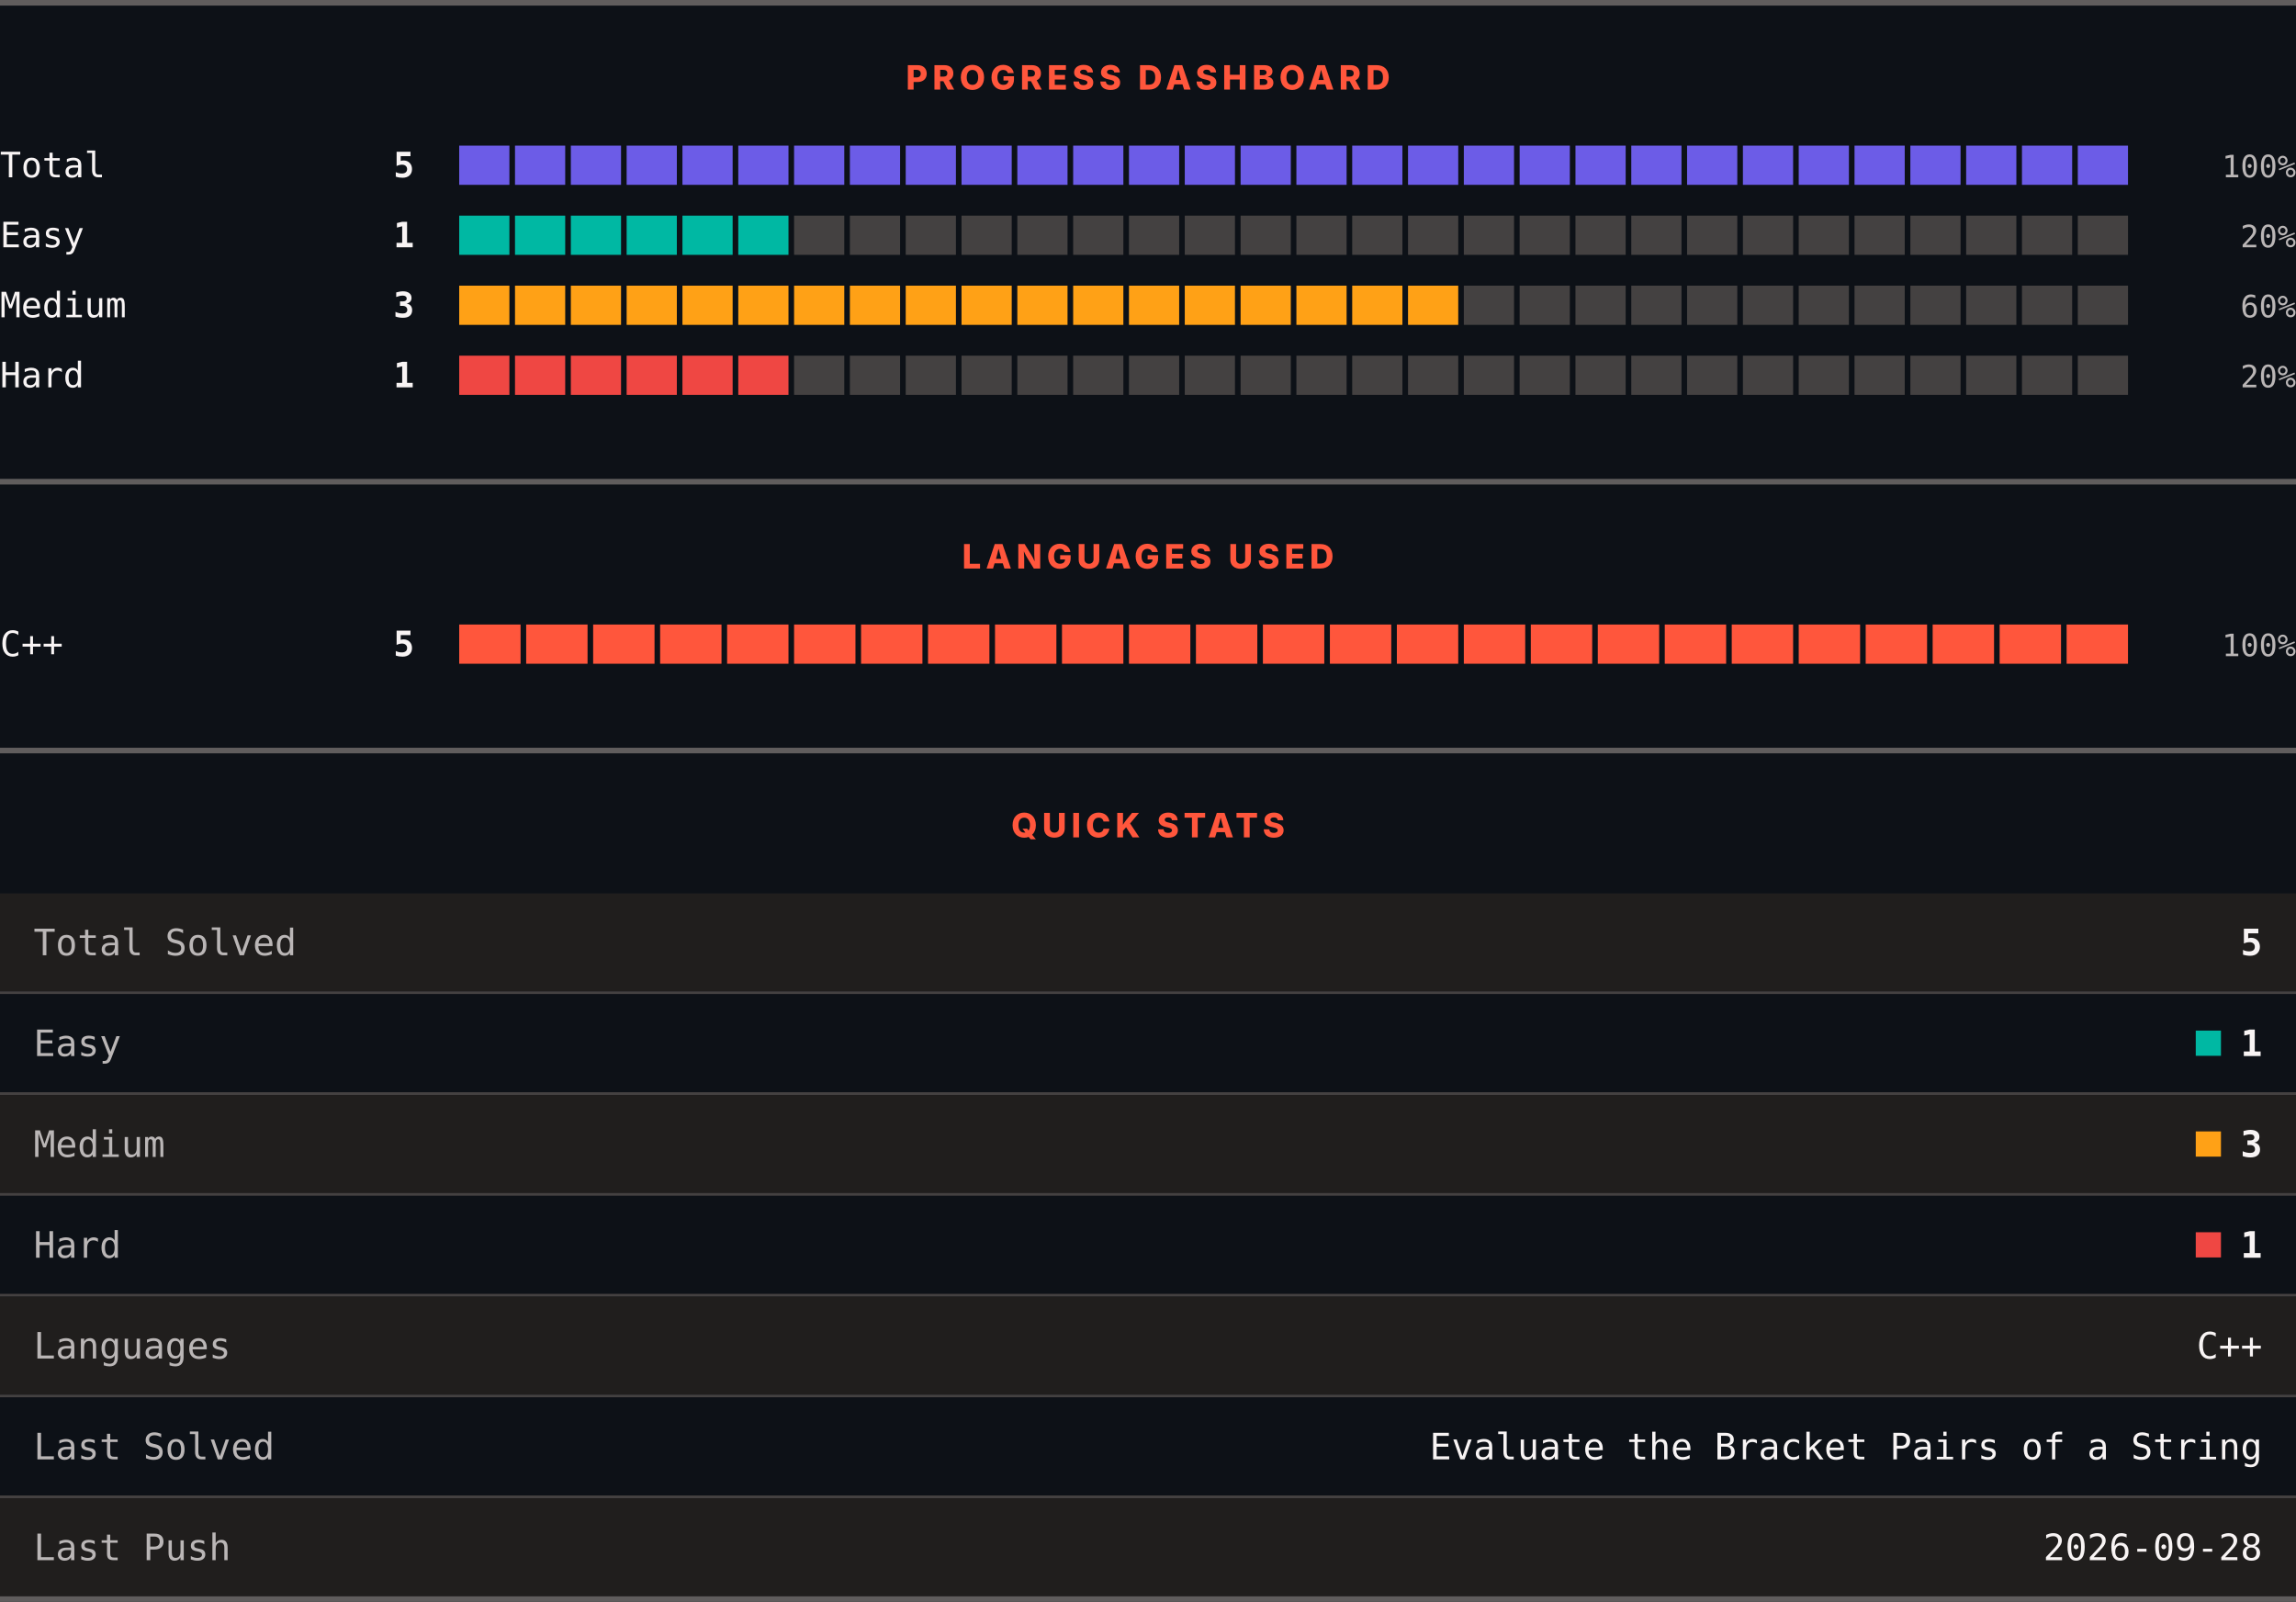
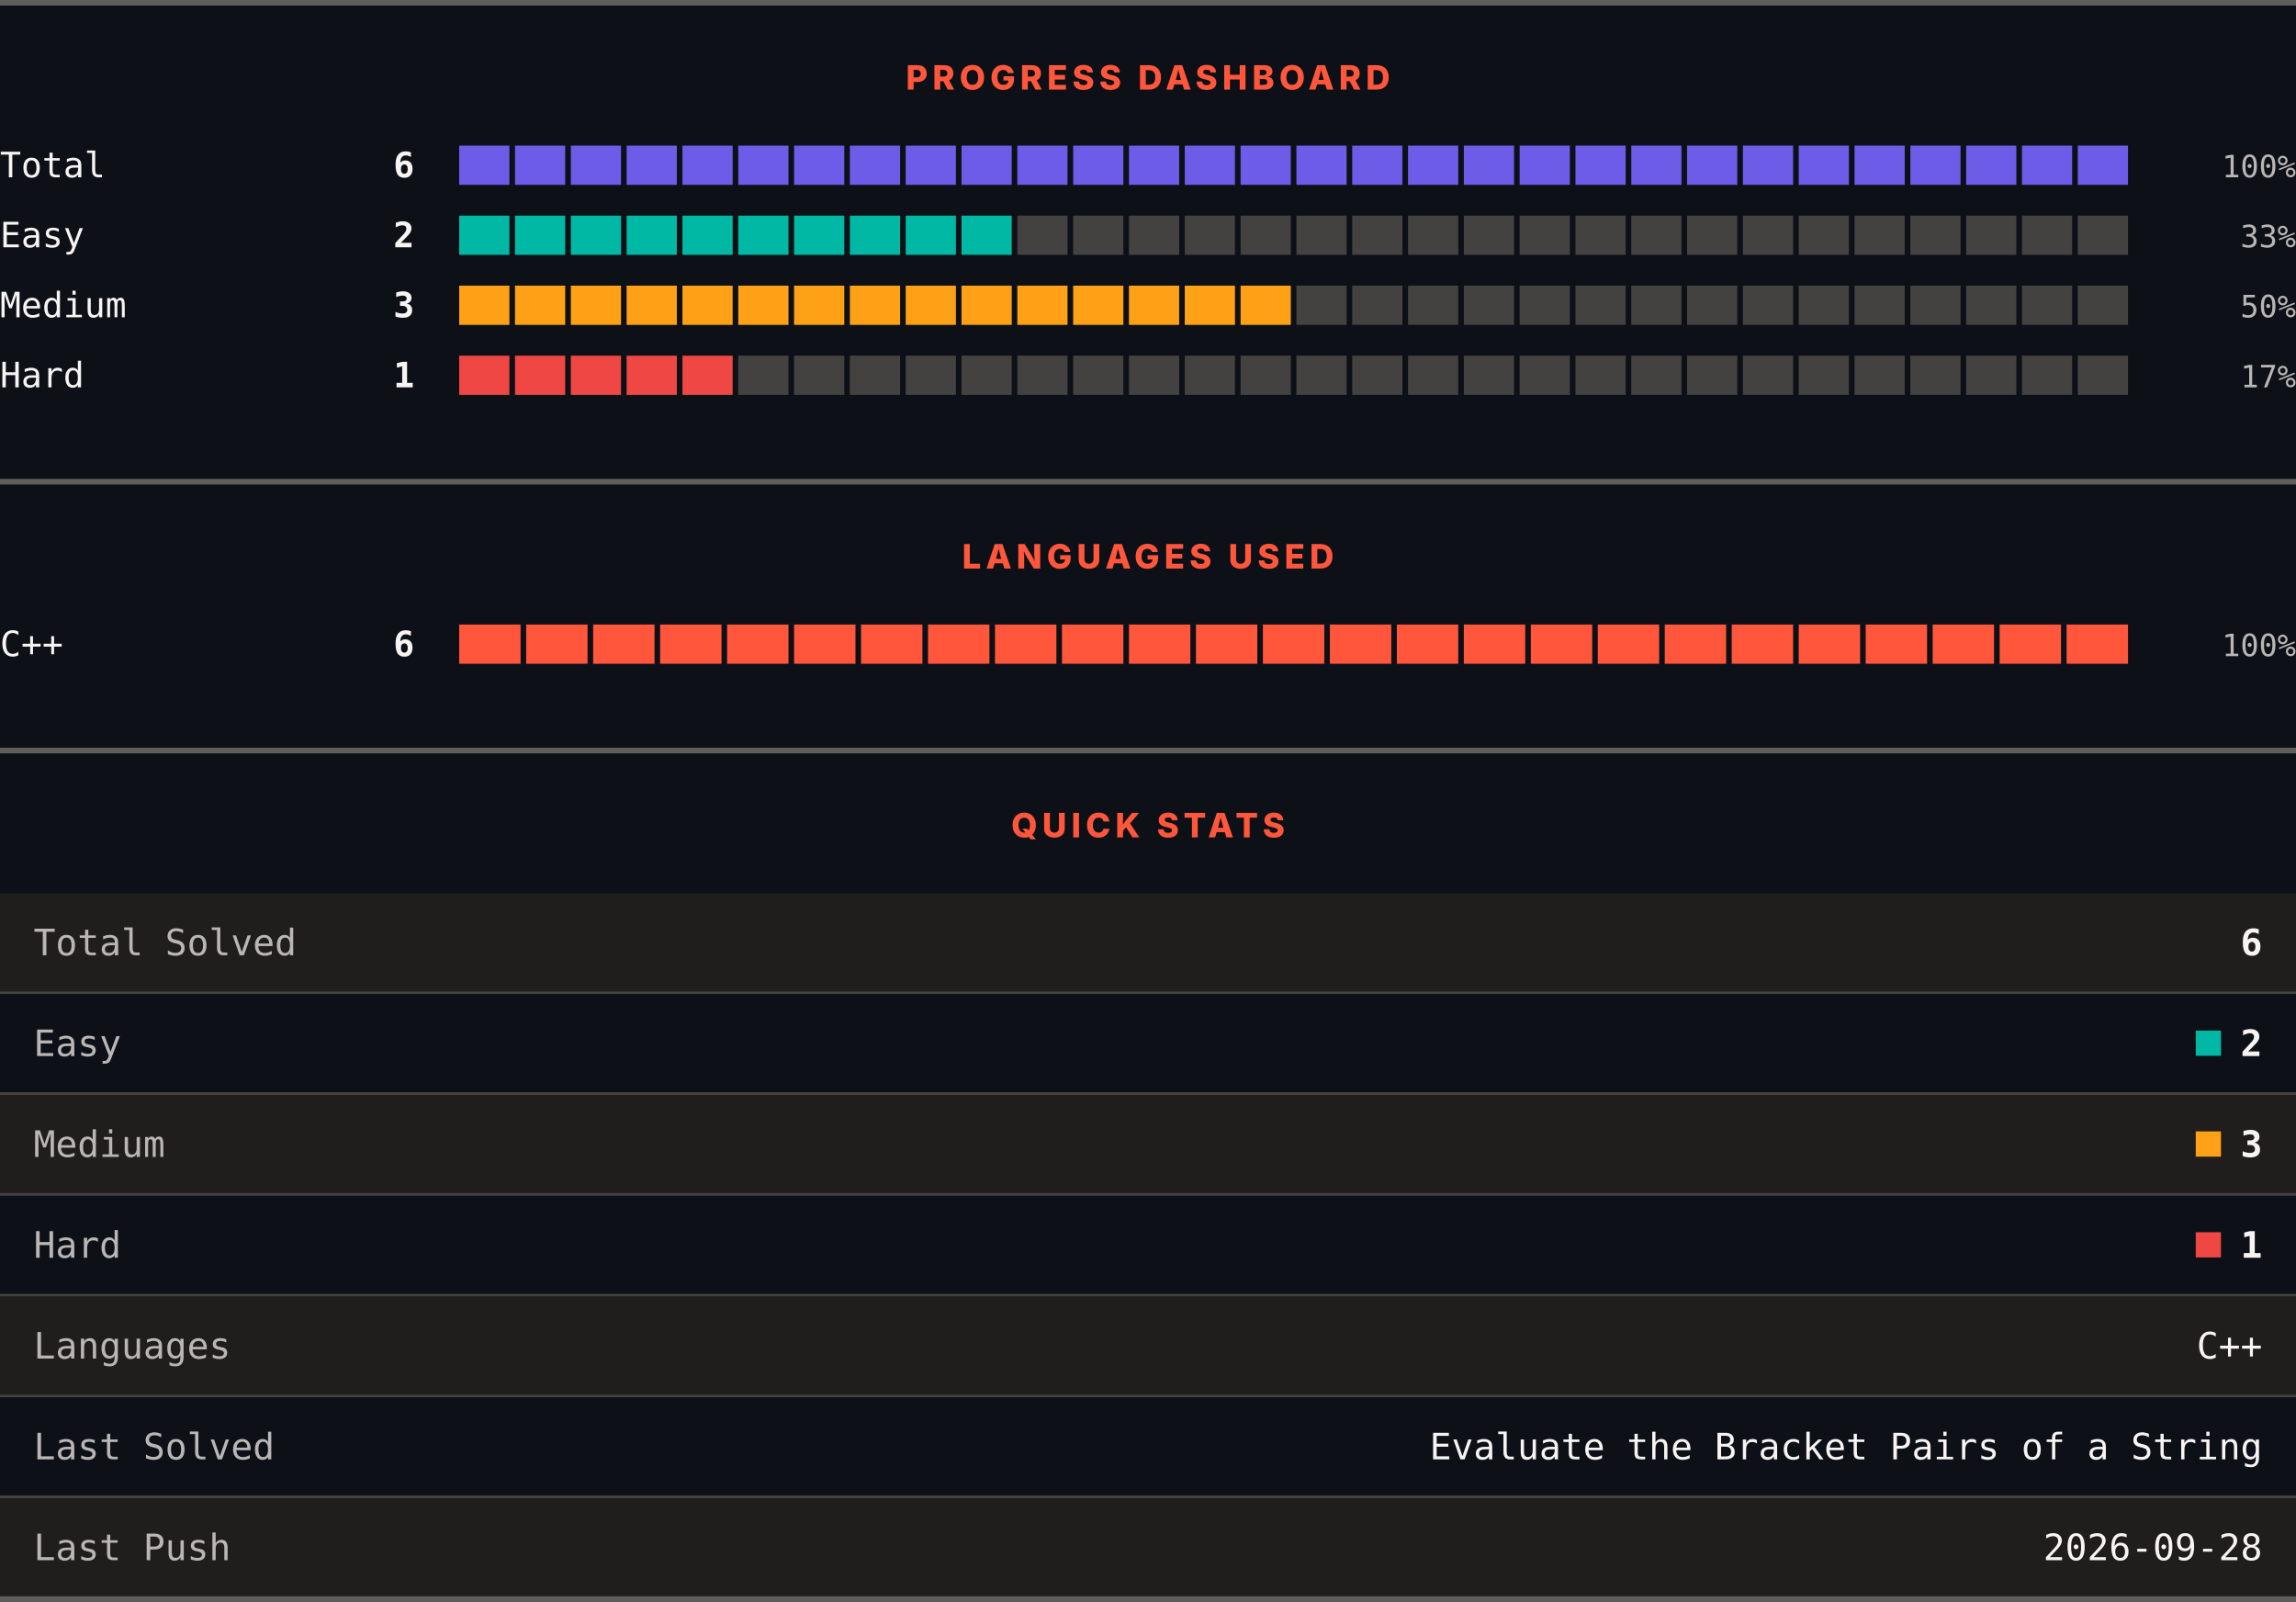
<svg xmlns="http://www.w3.org/2000/svg" width="820" height="572" viewBox="0 0 820 572" role="img" aria-label="LeetCode progress, languages and quick stats">
  <rect width="820" height="572" fill="#0d1117" />
  <rect x="0" y="0" width="820" height="2" fill="#605d5d" />
  <text x="410" y="32" text-anchor="middle" font-family="Archivo, system-ui, -apple-system, Segoe UI, sans-serif" font-size="12" font-weight="800" letter-spacing="1.68" fill="#ff563c">PROGRESS DASHBOARD</text>
  <text x="0" y="63.3" font-family="ui-monospace, SFMono-Regular, Menlo, Consolas, monospace" font-size="12.5" fill="#f8f4f4">Total</text>
-   <text x="148" y="63.3" text-anchor="end" font-family="ui-monospace, SFMono-Regular, Menlo, Consolas, monospace" font-size="12.5" font-weight="700" fill="#f8f4f4">5</text>
+   <text x="148" y="63.3" text-anchor="end" font-family="ui-monospace, SFMono-Regular, Menlo, Consolas, monospace" font-size="12.5" font-weight="700" fill="#f8f4f4">6</text>
  <rect x="164.00" y="52" width="17.93" height="14" fill="#6c5ce7" />
  <rect x="183.93" y="52" width="17.93" height="14" fill="#6c5ce7" />
  <rect x="203.87" y="52" width="17.93" height="14" fill="#6c5ce7" />
  <rect x="223.80" y="52" width="17.93" height="14" fill="#6c5ce7" />
  <rect x="243.73" y="52" width="17.93" height="14" fill="#6c5ce7" />
  <rect x="263.67" y="52" width="17.93" height="14" fill="#6c5ce7" />
  <rect x="283.60" y="52" width="17.93" height="14" fill="#6c5ce7" />
  <rect x="303.53" y="52" width="17.93" height="14" fill="#6c5ce7" />
  <rect x="323.47" y="52" width="17.93" height="14" fill="#6c5ce7" />
  <rect x="343.40" y="52" width="17.93" height="14" fill="#6c5ce7" />
  <rect x="363.33" y="52" width="17.93" height="14" fill="#6c5ce7" />
  <rect x="383.27" y="52" width="17.93" height="14" fill="#6c5ce7" />
  <rect x="403.20" y="52" width="17.93" height="14" fill="#6c5ce7" />
  <rect x="423.13" y="52" width="17.93" height="14" fill="#6c5ce7" />
  <rect x="443.07" y="52" width="17.93" height="14" fill="#6c5ce7" />
  <rect x="463.00" y="52" width="17.93" height="14" fill="#6c5ce7" />
  <rect x="482.93" y="52" width="17.93" height="14" fill="#6c5ce7" />
  <rect x="502.87" y="52" width="17.93" height="14" fill="#6c5ce7" />
  <rect x="522.80" y="52" width="17.93" height="14" fill="#6c5ce7" />
  <rect x="542.73" y="52" width="17.93" height="14" fill="#6c5ce7" />
  <rect x="562.67" y="52" width="17.93" height="14" fill="#6c5ce7" />
  <rect x="582.60" y="52" width="17.93" height="14" fill="#6c5ce7" />
  <rect x="602.53" y="52" width="17.93" height="14" fill="#6c5ce7" />
  <rect x="622.47" y="52" width="17.93" height="14" fill="#6c5ce7" />
  <rect x="642.40" y="52" width="17.93" height="14" fill="#6c5ce7" />
  <rect x="662.33" y="52" width="17.93" height="14" fill="#6c5ce7" />
  <rect x="682.27" y="52" width="17.93" height="14" fill="#6c5ce7" />
  <rect x="702.20" y="52" width="17.93" height="14" fill="#6c5ce7" />
  <rect x="722.13" y="52" width="17.93" height="14" fill="#6c5ce7" />
  <rect x="742.07" y="52" width="17.93" height="14" fill="#6c5ce7" />
  <text x="820" y="63.3" text-anchor="end" font-family="ui-monospace, SFMono-Regular, Menlo, Consolas, monospace" font-size="11" fill="#bab6b6">100%</text>
  <text x="0" y="88.3" font-family="ui-monospace, SFMono-Regular, Menlo, Consolas, monospace" font-size="12.5" fill="#f8f4f4">Easy</text>
-   <text x="148" y="88.3" text-anchor="end" font-family="ui-monospace, SFMono-Regular, Menlo, Consolas, monospace" font-size="12.5" font-weight="700" fill="#f8f4f4">1</text>
+   <text x="148" y="88.3" text-anchor="end" font-family="ui-monospace, SFMono-Regular, Menlo, Consolas, monospace" font-size="12.5" font-weight="700" fill="#f8f4f4">2</text>
  <rect x="164.00" y="77" width="17.93" height="14" fill="#00b8a3" />
  <rect x="183.93" y="77" width="17.93" height="14" fill="#00b8a3" />
  <rect x="203.87" y="77" width="17.93" height="14" fill="#00b8a3" />
  <rect x="223.80" y="77" width="17.93" height="14" fill="#00b8a3" />
  <rect x="243.73" y="77" width="17.93" height="14" fill="#00b8a3" />
  <rect x="263.67" y="77" width="17.93" height="14" fill="#00b8a3" />
-   <rect x="283.60" y="77" width="17.93" height="14" fill="#444141" />
-   <rect x="303.53" y="77" width="17.93" height="14" fill="#444141" />
-   <rect x="323.47" y="77" width="17.93" height="14" fill="#444141" />
-   <rect x="343.40" y="77" width="17.93" height="14" fill="#444141" />
+   <rect x="283.60" y="77" width="17.93" height="14" fill="#00b8a3" />
+   <rect x="303.53" y="77" width="17.93" height="14" fill="#00b8a3" />
+   <rect x="323.47" y="77" width="17.93" height="14" fill="#00b8a3" />
+   <rect x="343.40" y="77" width="17.93" height="14" fill="#00b8a3" />
  <rect x="363.33" y="77" width="17.93" height="14" fill="#444141" />
  <rect x="383.27" y="77" width="17.93" height="14" fill="#444141" />
  <rect x="403.20" y="77" width="17.93" height="14" fill="#444141" />
  <rect x="423.13" y="77" width="17.93" height="14" fill="#444141" />
  <rect x="443.07" y="77" width="17.93" height="14" fill="#444141" />
  <rect x="463.00" y="77" width="17.93" height="14" fill="#444141" />
  <rect x="482.93" y="77" width="17.93" height="14" fill="#444141" />
  <rect x="502.87" y="77" width="17.93" height="14" fill="#444141" />
  <rect x="522.80" y="77" width="17.93" height="14" fill="#444141" />
  <rect x="542.73" y="77" width="17.93" height="14" fill="#444141" />
  <rect x="562.67" y="77" width="17.93" height="14" fill="#444141" />
  <rect x="582.60" y="77" width="17.93" height="14" fill="#444141" />
  <rect x="602.53" y="77" width="17.93" height="14" fill="#444141" />
  <rect x="622.47" y="77" width="17.93" height="14" fill="#444141" />
  <rect x="642.40" y="77" width="17.93" height="14" fill="#444141" />
  <rect x="662.33" y="77" width="17.93" height="14" fill="#444141" />
  <rect x="682.27" y="77" width="17.93" height="14" fill="#444141" />
  <rect x="702.20" y="77" width="17.93" height="14" fill="#444141" />
  <rect x="722.13" y="77" width="17.93" height="14" fill="#444141" />
  <rect x="742.07" y="77" width="17.93" height="14" fill="#444141" />
-   <text x="820" y="88.3" text-anchor="end" font-family="ui-monospace, SFMono-Regular, Menlo, Consolas, monospace" font-size="11" fill="#bab6b6">20%</text>
+   <text x="820" y="88.3" text-anchor="end" font-family="ui-monospace, SFMono-Regular, Menlo, Consolas, monospace" font-size="11" fill="#bab6b6">33%</text>
  <text x="0" y="113.3" font-family="ui-monospace, SFMono-Regular, Menlo, Consolas, monospace" font-size="12.5" fill="#f8f4f4">Medium</text>
  <text x="148" y="113.3" text-anchor="end" font-family="ui-monospace, SFMono-Regular, Menlo, Consolas, monospace" font-size="12.5" font-weight="700" fill="#f8f4f4">3</text>
  <rect x="164.00" y="102" width="17.93" height="14" fill="#ffa116" />
  <rect x="183.93" y="102" width="17.93" height="14" fill="#ffa116" />
  <rect x="203.87" y="102" width="17.93" height="14" fill="#ffa116" />
  <rect x="223.80" y="102" width="17.93" height="14" fill="#ffa116" />
  <rect x="243.73" y="102" width="17.93" height="14" fill="#ffa116" />
  <rect x="263.67" y="102" width="17.93" height="14" fill="#ffa116" />
  <rect x="283.60" y="102" width="17.93" height="14" fill="#ffa116" />
  <rect x="303.53" y="102" width="17.93" height="14" fill="#ffa116" />
  <rect x="323.47" y="102" width="17.93" height="14" fill="#ffa116" />
  <rect x="343.40" y="102" width="17.93" height="14" fill="#ffa116" />
  <rect x="363.33" y="102" width="17.93" height="14" fill="#ffa116" />
  <rect x="383.27" y="102" width="17.93" height="14" fill="#ffa116" />
  <rect x="403.20" y="102" width="17.93" height="14" fill="#ffa116" />
  <rect x="423.13" y="102" width="17.93" height="14" fill="#ffa116" />
  <rect x="443.07" y="102" width="17.93" height="14" fill="#ffa116" />
-   <rect x="463.00" y="102" width="17.93" height="14" fill="#ffa116" />
-   <rect x="482.93" y="102" width="17.93" height="14" fill="#ffa116" />
-   <rect x="502.87" y="102" width="17.93" height="14" fill="#ffa116" />
+   <rect x="463.00" y="102" width="17.93" height="14" fill="#444141" />
+   <rect x="482.93" y="102" width="17.93" height="14" fill="#444141" />
+   <rect x="502.87" y="102" width="17.93" height="14" fill="#444141" />
  <rect x="522.80" y="102" width="17.93" height="14" fill="#444141" />
  <rect x="542.73" y="102" width="17.93" height="14" fill="#444141" />
  <rect x="562.67" y="102" width="17.93" height="14" fill="#444141" />
  <rect x="582.60" y="102" width="17.93" height="14" fill="#444141" />
  <rect x="602.53" y="102" width="17.93" height="14" fill="#444141" />
  <rect x="622.47" y="102" width="17.93" height="14" fill="#444141" />
  <rect x="642.40" y="102" width="17.93" height="14" fill="#444141" />
  <rect x="662.33" y="102" width="17.93" height="14" fill="#444141" />
  <rect x="682.27" y="102" width="17.93" height="14" fill="#444141" />
  <rect x="702.20" y="102" width="17.93" height="14" fill="#444141" />
  <rect x="722.13" y="102" width="17.93" height="14" fill="#444141" />
  <rect x="742.07" y="102" width="17.93" height="14" fill="#444141" />
-   <text x="820" y="113.3" text-anchor="end" font-family="ui-monospace, SFMono-Regular, Menlo, Consolas, monospace" font-size="11" fill="#bab6b6">60%</text>
+   <text x="820" y="113.3" text-anchor="end" font-family="ui-monospace, SFMono-Regular, Menlo, Consolas, monospace" font-size="11" fill="#bab6b6">50%</text>
  <text x="0" y="138.3" font-family="ui-monospace, SFMono-Regular, Menlo, Consolas, monospace" font-size="12.5" fill="#f8f4f4">Hard</text>
  <text x="148" y="138.3" text-anchor="end" font-family="ui-monospace, SFMono-Regular, Menlo, Consolas, monospace" font-size="12.5" font-weight="700" fill="#f8f4f4">1</text>
  <rect x="164.00" y="127" width="17.93" height="14" fill="#ef4743" />
  <rect x="183.93" y="127" width="17.93" height="14" fill="#ef4743" />
  <rect x="203.87" y="127" width="17.93" height="14" fill="#ef4743" />
  <rect x="223.80" y="127" width="17.93" height="14" fill="#ef4743" />
  <rect x="243.73" y="127" width="17.93" height="14" fill="#ef4743" />
-   <rect x="263.67" y="127" width="17.93" height="14" fill="#ef4743" />
+   <rect x="263.67" y="127" width="17.93" height="14" fill="#444141" />
  <rect x="283.60" y="127" width="17.93" height="14" fill="#444141" />
  <rect x="303.53" y="127" width="17.93" height="14" fill="#444141" />
  <rect x="323.47" y="127" width="17.93" height="14" fill="#444141" />
  <rect x="343.40" y="127" width="17.93" height="14" fill="#444141" />
  <rect x="363.33" y="127" width="17.93" height="14" fill="#444141" />
  <rect x="383.27" y="127" width="17.93" height="14" fill="#444141" />
  <rect x="403.20" y="127" width="17.93" height="14" fill="#444141" />
  <rect x="423.13" y="127" width="17.93" height="14" fill="#444141" />
  <rect x="443.07" y="127" width="17.93" height="14" fill="#444141" />
  <rect x="463.00" y="127" width="17.93" height="14" fill="#444141" />
  <rect x="482.93" y="127" width="17.93" height="14" fill="#444141" />
  <rect x="502.87" y="127" width="17.93" height="14" fill="#444141" />
  <rect x="522.80" y="127" width="17.93" height="14" fill="#444141" />
  <rect x="542.73" y="127" width="17.93" height="14" fill="#444141" />
  <rect x="562.67" y="127" width="17.93" height="14" fill="#444141" />
  <rect x="582.60" y="127" width="17.93" height="14" fill="#444141" />
  <rect x="602.53" y="127" width="17.93" height="14" fill="#444141" />
  <rect x="622.47" y="127" width="17.93" height="14" fill="#444141" />
  <rect x="642.40" y="127" width="17.93" height="14" fill="#444141" />
  <rect x="662.33" y="127" width="17.93" height="14" fill="#444141" />
  <rect x="682.27" y="127" width="17.93" height="14" fill="#444141" />
  <rect x="702.20" y="127" width="17.93" height="14" fill="#444141" />
  <rect x="722.13" y="127" width="17.93" height="14" fill="#444141" />
  <rect x="742.07" y="127" width="17.93" height="14" fill="#444141" />
-   <text x="820" y="138.3" text-anchor="end" font-family="ui-monospace, SFMono-Regular, Menlo, Consolas, monospace" font-size="11" fill="#bab6b6">20%</text>
+   <text x="820" y="138.3" text-anchor="end" font-family="ui-monospace, SFMono-Regular, Menlo, Consolas, monospace" font-size="11" fill="#bab6b6">17%</text>
  <rect x="0" y="171" width="820" height="2" fill="#605d5d" />
  <text x="410" y="203" text-anchor="middle" font-family="Archivo, system-ui, -apple-system, Segoe UI, sans-serif" font-size="12" font-weight="800" letter-spacing="1.68" fill="#ff563c">LANGUAGES USED</text>
  <text x="0" y="234.3" font-family="ui-monospace, SFMono-Regular, Menlo, Consolas, monospace" font-size="12.5" fill="#f8f4f4">C++</text>
-   <text x="148" y="234.3" text-anchor="end" font-family="ui-monospace, SFMono-Regular, Menlo, Consolas, monospace" font-size="12.5" font-weight="700" fill="#f8f4f4">5</text>
+   <text x="148" y="234.3" text-anchor="end" font-family="ui-monospace, SFMono-Regular, Menlo, Consolas, monospace" font-size="12.5" font-weight="700" fill="#f8f4f4">6</text>
  <rect x="164.00" y="223" width="21.92" height="14" fill="#ff563c" />
  <rect x="187.92" y="223" width="21.92" height="14" fill="#ff563c" />
  <rect x="211.84" y="223" width="21.92" height="14" fill="#ff563c" />
  <rect x="235.76" y="223" width="21.92" height="14" fill="#ff563c" />
  <rect x="259.68" y="223" width="21.92" height="14" fill="#ff563c" />
  <rect x="283.60" y="223" width="21.92" height="14" fill="#ff563c" />
  <rect x="307.52" y="223" width="21.92" height="14" fill="#ff563c" />
  <rect x="331.44" y="223" width="21.92" height="14" fill="#ff563c" />
  <rect x="355.36" y="223" width="21.92" height="14" fill="#ff563c" />
  <rect x="379.28" y="223" width="21.92" height="14" fill="#ff563c" />
  <rect x="403.20" y="223" width="21.92" height="14" fill="#ff563c" />
  <rect x="427.12" y="223" width="21.92" height="14" fill="#ff563c" />
  <rect x="451.04" y="223" width="21.92" height="14" fill="#ff563c" />
  <rect x="474.96" y="223" width="21.92" height="14" fill="#ff563c" />
  <rect x="498.88" y="223" width="21.92" height="14" fill="#ff563c" />
  <rect x="522.80" y="223" width="21.92" height="14" fill="#ff563c" />
  <rect x="546.72" y="223" width="21.92" height="14" fill="#ff563c" />
  <rect x="570.64" y="223" width="21.92" height="14" fill="#ff563c" />
  <rect x="594.56" y="223" width="21.92" height="14" fill="#ff563c" />
  <rect x="618.48" y="223" width="21.92" height="14" fill="#ff563c" />
  <rect x="642.40" y="223" width="21.92" height="14" fill="#ff563c" />
  <rect x="666.32" y="223" width="21.92" height="14" fill="#ff563c" />
  <rect x="690.24" y="223" width="21.92" height="14" fill="#ff563c" />
  <rect x="714.16" y="223" width="21.92" height="14" fill="#ff563c" />
  <rect x="738.08" y="223" width="21.92" height="14" fill="#ff563c" />
  <text x="820" y="234.3" text-anchor="end" font-family="ui-monospace, SFMono-Regular, Menlo, Consolas, monospace" font-size="11" fill="#bab6b6">100%</text>
  <rect x="0" y="267" width="820" height="2" fill="#605d5d" />
  <text x="410" y="299" text-anchor="middle" font-family="Archivo, system-ui, -apple-system, Segoe UI, sans-serif" font-size="12" font-weight="800" letter-spacing="1.68" fill="#ff563c">QUICK STATS</text>
  <rect x="0" y="319" width="820" height="35" fill="#201e1d" />
  <text x="12" y="341.1" font-family="ui-monospace, SFMono-Regular, Menlo, Consolas, monospace" font-size="13" fill="#bab6b6">Total Solved</text>
-   <text x="808" y="341.1" text-anchor="end" font-family="ui-monospace, SFMono-Regular, Menlo, Consolas, monospace" font-size="13" font-weight="700" fill="#f8f4f4">5</text>
+   <text x="808" y="341.1" text-anchor="end" font-family="ui-monospace, SFMono-Regular, Menlo, Consolas, monospace" font-size="13" font-weight="700" fill="#f8f4f4">6</text>
  <rect x="0" y="354" width="820" height="1" fill="#444141" />
  <rect x="0" y="355" width="820" height="35" fill="#0d1117" />
  <text x="12" y="377.1" font-family="ui-monospace, SFMono-Regular, Menlo, Consolas, monospace" font-size="13" fill="#bab6b6">Easy</text>
  <rect x="784.2" y="368" width="9" height="9" fill="#00b8a3" />
-   <text x="808" y="377.1" text-anchor="end" font-family="ui-monospace, SFMono-Regular, Menlo, Consolas, monospace" font-size="13" font-weight="700" fill="#f8f4f4">1</text>
+   <text x="808" y="377.1" text-anchor="end" font-family="ui-monospace, SFMono-Regular, Menlo, Consolas, monospace" font-size="13" font-weight="700" fill="#f8f4f4">2</text>
  <rect x="0" y="390" width="820" height="1" fill="#444141" />
  <rect x="0" y="391" width="820" height="35" fill="#201e1d" />
  <text x="12" y="413.1" font-family="ui-monospace, SFMono-Regular, Menlo, Consolas, monospace" font-size="13" fill="#bab6b6">Medium</text>
  <rect x="784.2" y="404" width="9" height="9" fill="#ffa116" />
  <text x="808" y="413.1" text-anchor="end" font-family="ui-monospace, SFMono-Regular, Menlo, Consolas, monospace" font-size="13" font-weight="700" fill="#f8f4f4">3</text>
  <rect x="0" y="426" width="820" height="1" fill="#444141" />
  <rect x="0" y="427" width="820" height="35" fill="#0d1117" />
  <text x="12" y="449.1" font-family="ui-monospace, SFMono-Regular, Menlo, Consolas, monospace" font-size="13" fill="#bab6b6">Hard</text>
  <rect x="784.2" y="440" width="9" height="9" fill="#ef4743" />
  <text x="808" y="449.1" text-anchor="end" font-family="ui-monospace, SFMono-Regular, Menlo, Consolas, monospace" font-size="13" font-weight="700" fill="#f8f4f4">1</text>
  <rect x="0" y="462" width="820" height="1" fill="#444141" />
  <rect x="0" y="463" width="820" height="35" fill="#201e1d" />
  <text x="12" y="485.1" font-family="ui-monospace, SFMono-Regular, Menlo, Consolas, monospace" font-size="13" fill="#bab6b6">Languages</text>
  <text x="808" y="485.1" text-anchor="end" font-family="ui-monospace, SFMono-Regular, Menlo, Consolas, monospace" font-size="13" fill="#f8f4f4">C++</text>
  <rect x="0" y="498" width="820" height="1" fill="#444141" />
  <rect x="0" y="499" width="820" height="35" fill="#0d1117" />
  <text x="12" y="521.1" font-family="ui-monospace, SFMono-Regular, Menlo, Consolas, monospace" font-size="13" fill="#bab6b6">Last Solved</text>
  <text x="808" y="521.1" text-anchor="end" font-family="ui-monospace, SFMono-Regular, Menlo, Consolas, monospace" font-size="13" fill="#f8f4f4">Evaluate the Bracket Pairs of a String</text>
  <rect x="0" y="534" width="820" height="1" fill="#444141" />
  <rect x="0" y="535" width="820" height="35" fill="#201e1d" />
  <text x="12" y="557.1" font-family="ui-monospace, SFMono-Regular, Menlo, Consolas, monospace" font-size="13" fill="#bab6b6">Last Push</text>
  <text x="808" y="557.1" text-anchor="end" font-family="ui-monospace, SFMono-Regular, Menlo, Consolas, monospace" font-size="13" fill="#f8f4f4">2026-09-28</text>
  <rect x="0" y="570" width="820" height="2" fill="#605d5d" />
</svg>
